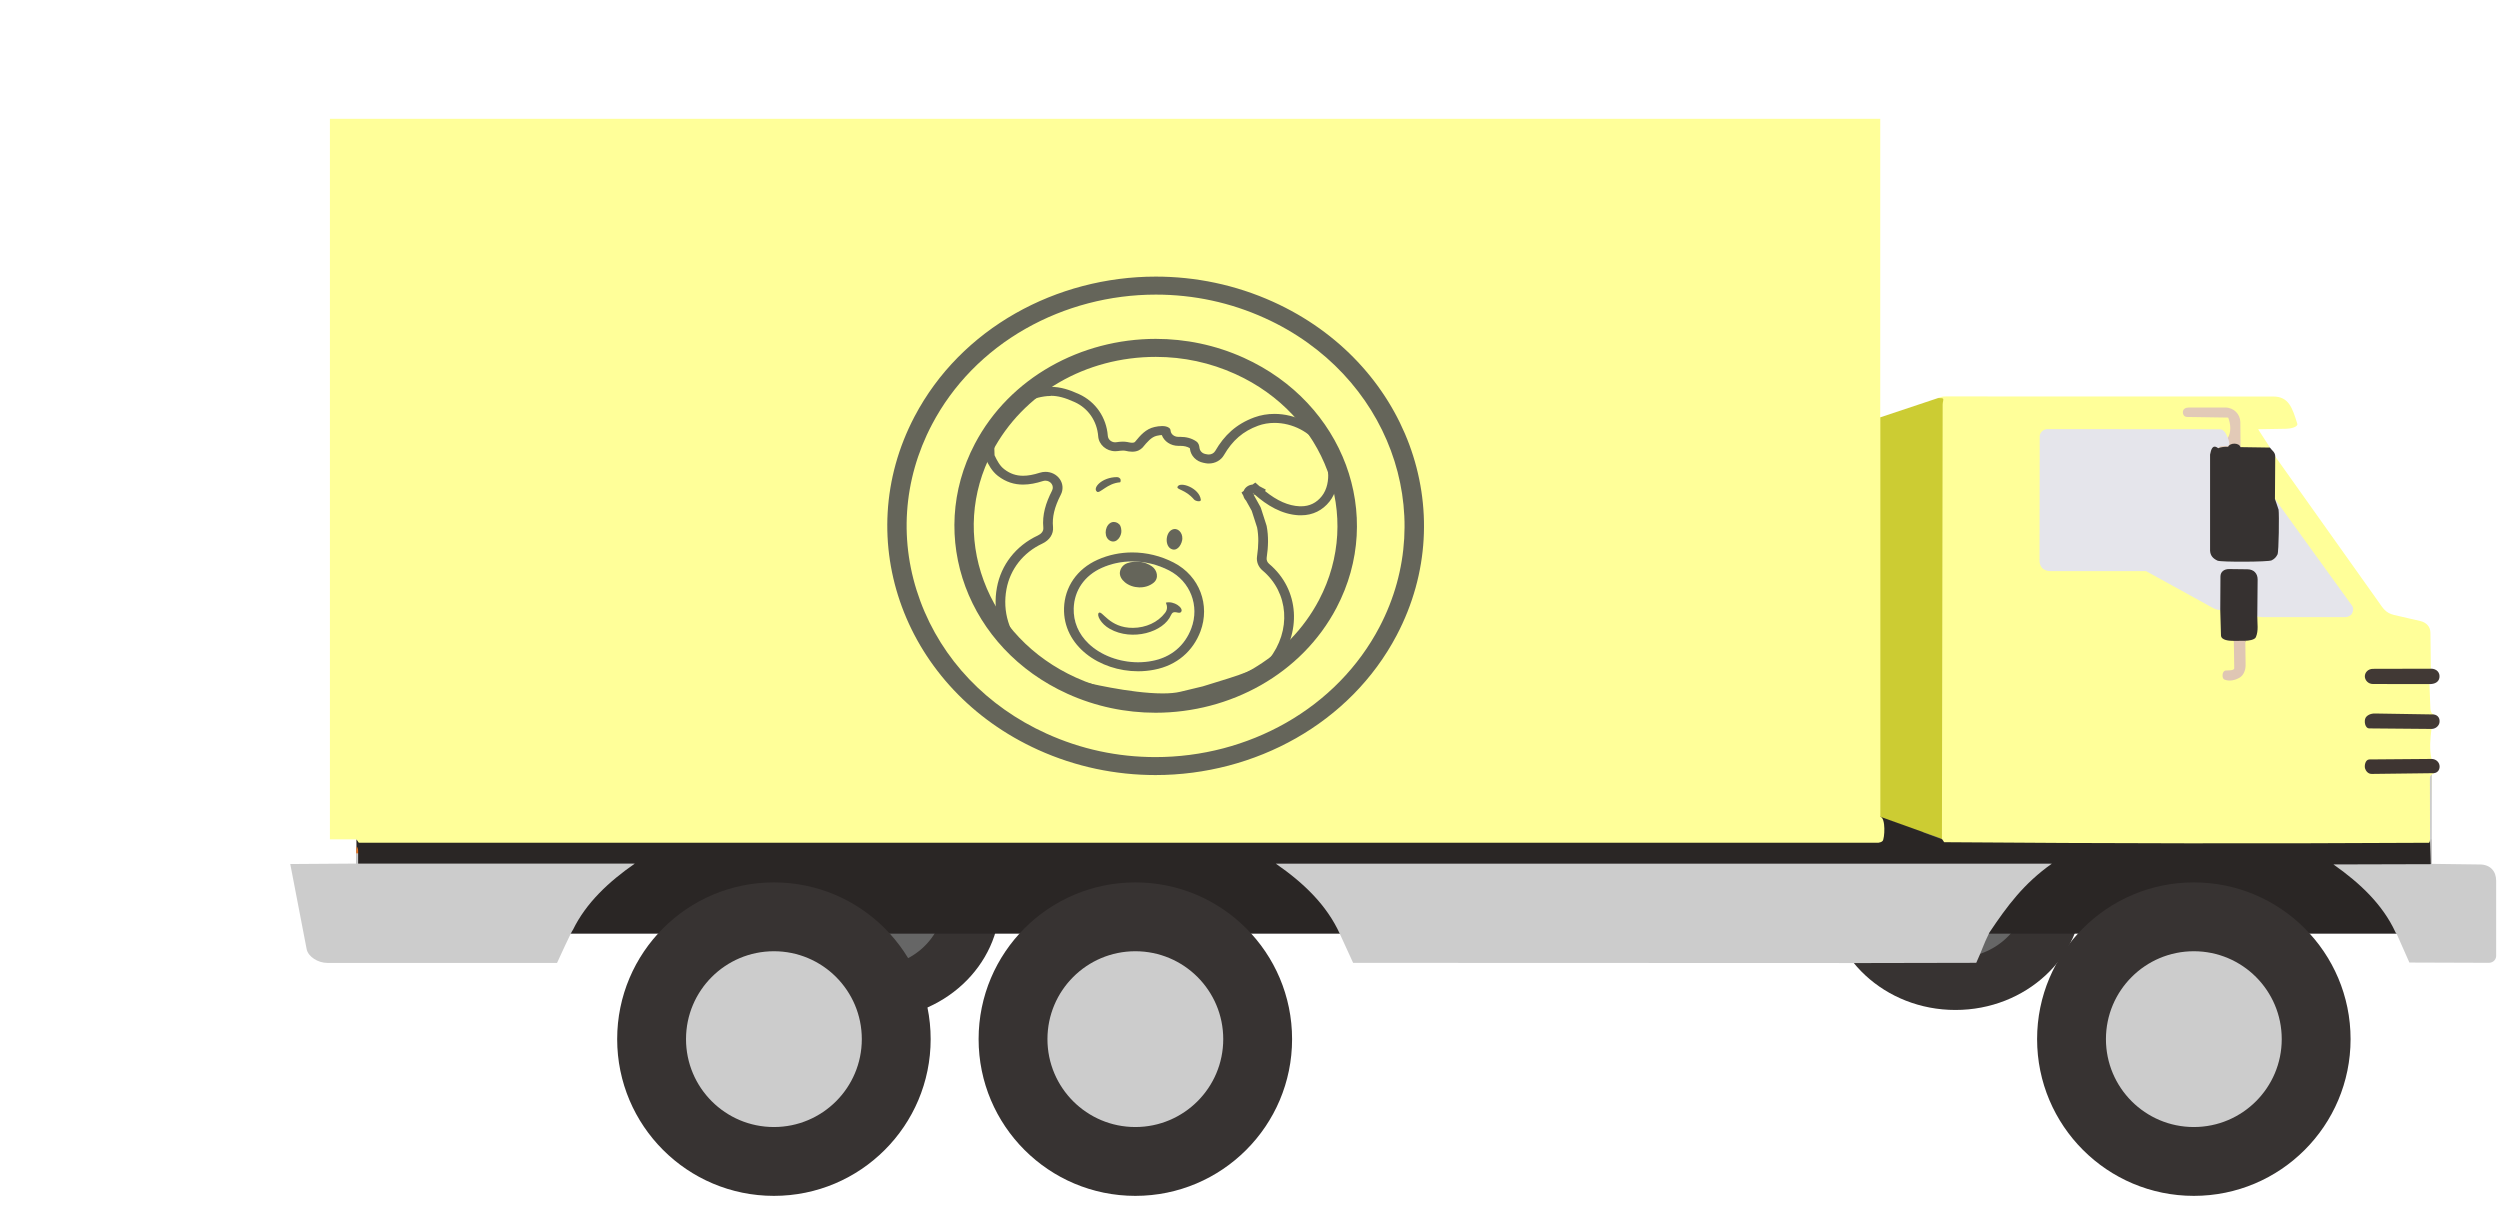
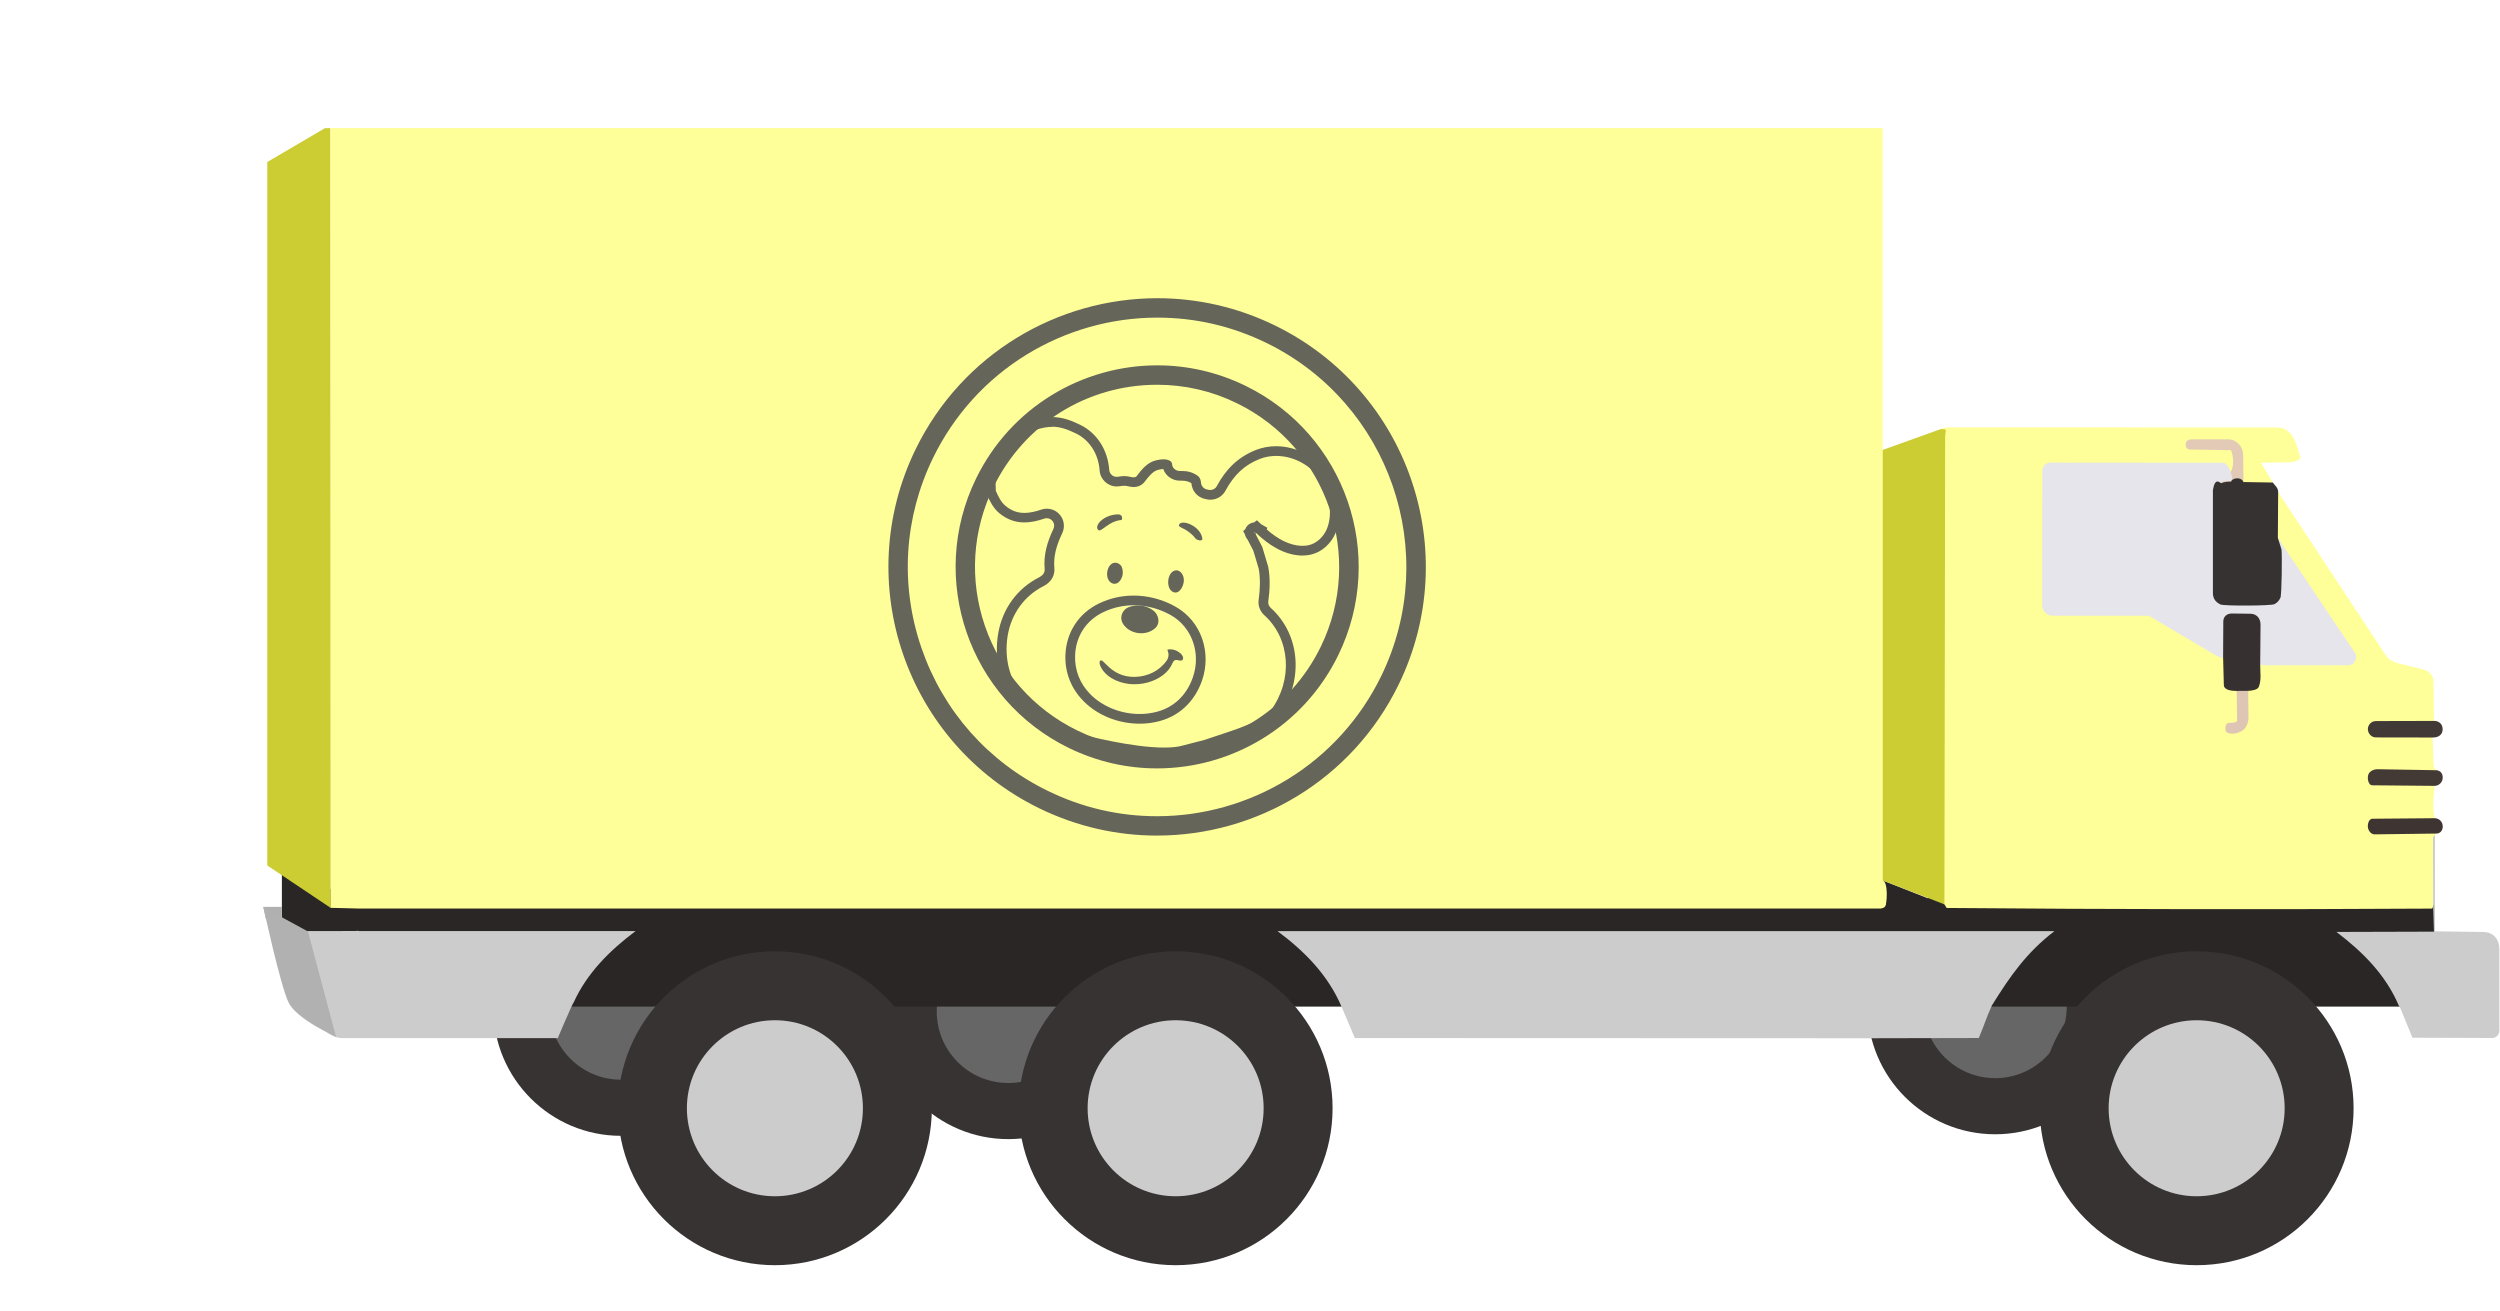
- <svg xmlns="http://www.w3.org/2000/svg" width="427" height="208" viewBox="0 0 427 208" fill="none">
+ <svg xmlns="http://www.w3.org/2000/svg" width="515" height="270" viewBox="0 0 515 270" fill="none">
  <g id="truck7">
    <g id="ìì±í ì¤ë¸ì í¸(0, 0)">
      <g id="tireBack_2">
-         <path id="Vector" d="M149.043 174.04C161.07 174.04 170.821 164.984 170.821 153.813C170.821 142.643 161.07 133.587 149.043 133.587C137.015 133.587 127.265 142.643 127.265 153.813C127.265 164.984 137.015 174.04 149.043 174.04Z" fill="#373332" />
-         <path id="Vector_2" d="M149.043 165.15C155.784 165.15 161.248 160.074 161.248 153.813C161.248 147.553 155.784 142.477 149.043 142.477C142.302 142.477 136.837 147.553 136.837 153.813C136.837 160.074 142.302 165.15 149.043 165.15Z" fill="#666666" />
+         <path id="Vector" d="M127.93 233.98C142.455 233.98 154.23 222.205 154.23 207.68C154.23 193.155 142.455 181.38 127.93 181.38C113.405 181.38 101.63 193.155 101.63 207.68C101.63 222.205 113.405 233.98 127.93 233.98Z" fill="#373332" />
+         <path id="Vector_2" d="M127.929 222.42C136.07 222.42 142.669 215.821 142.669 207.68C142.669 199.539 136.07 192.94 127.929 192.94C119.789 192.94 113.189 199.539 113.189 207.68C113.189 215.821 119.789 222.42 127.929 222.42Z" fill="#666666" />
      </g>
      <g id="tireFront_2">
-         <path id="Vector_3" d="M333.991 172.502C346.019 172.502 355.769 163.446 355.769 152.275C355.769 141.105 346.019 132.049 333.991 132.049C321.963 132.049 312.213 141.105 312.213 152.275C312.213 163.446 321.963 172.502 333.991 172.502Z" fill="#373332" />
-         <path id="Vector_4" d="M333.991 163.611C340.732 163.611 346.196 158.536 346.196 152.275C346.196 146.015 340.732 140.939 333.991 140.939C327.25 140.939 321.785 146.015 321.785 152.275C321.785 158.536 327.25 163.611 333.991 163.611Z" fill="#666666" />
+         <path id="Vector_3" d="M411.007 233.66C425.532 233.66 437.307 221.885 437.307 207.36C437.307 192.835 425.532 181.06 411.007 181.06C396.482 181.06 384.707 192.835 384.707 207.36C384.707 221.885 396.482 233.66 411.007 233.66Z" fill="#373332" />
+         <path id="Vector_4" d="M411.007 222.1C419.147 222.1 425.747 215.501 425.747 207.36C425.747 199.219 419.147 192.62 411.007 192.62C402.866 192.62 396.267 199.219 396.267 207.36C396.267 215.501 402.866 222.1 411.007 222.1Z" fill="#666666" />
+       </g>
+       <g id="tireMid_2">
+         <path id="Vector_5" d="M207.71 234.66C222.235 234.66 234.01 222.885 234.01 208.36C234.01 193.835 222.235 182.06 207.71 182.06C193.185 182.06 181.41 193.835 181.41 208.36C181.41 222.885 193.185 234.66 207.71 234.66Z" fill="#373332" />
+         <path id="Vector_6" d="M207.71 223.1C215.85 223.1 222.45 216.501 222.45 208.36C222.45 200.219 215.85 193.62 207.71 193.62C199.569 193.62 192.97 200.219 192.97 208.36C192.97 216.501 199.569 223.1 207.71 223.1Z" fill="#666666" />
      </g>
      <g id="truckbody">
-         <path id="Vector_5" d="M415.282 159.474H60.879V143.37H321.678L321.156 139.493L331.739 143.37H415.282V159.474Z" fill="#2A2625" />
-         <path id="Vector_6" d="M321.148 71.269L321.777 71.477C321.777 94.026 321.777 116.575 321.777 139.132L321.148 139.493C322.125 139.678 321.901 143.277 321.545 143.639C321.371 143.823 321.098 143.892 320.841 143.939H61.277L60.879 143.362H56.35V20.288H321.148V71.262V71.269Z" fill="#FFFF99" />
-         <path id="Vector_7" d="M387.708 76.453L387.335 77.03L383.112 76.961L382.673 76.368L382.044 76.045L381.994 71.892C381.928 71.4 381.704 70.931 381.29 70.608C380.512 70.001 375.254 70.116 373.929 70.185C373.531 70.208 373.266 70.285 373.573 70.654L380.131 70.731C381.829 70.746 382.218 74.815 380.504 74.792C380.023 74.684 379.543 74.392 379.063 73.9L349.658 73.877L349.203 74.107C348.954 81.321 348.88 88.573 348.971 95.872C349.137 96.764 349.352 96.841 350.254 96.972L366.675 96.995L378.823 103.555L379.228 104.178L379.866 104.416L379.974 108.554C380.818 108.723 381.34 109.023 381.539 109.461L382.176 109.784C382.375 111.076 382.673 114.745 381.149 115.045C378.657 115.099 381.613 116.598 382.715 114.637C382.971 113.076 383.029 111.484 382.888 109.854L383.509 109.446L383.692 108.854C384.934 108.792 385.348 107.746 384.934 105.701L385.555 105.324L385.878 104.762C391.003 104.947 396.079 104.901 401.114 104.632L401.296 104.139C397.38 98.418 393.33 92.726 389.14 87.074L388.561 85.228C388.321 85.166 387.956 85.074 387.931 84.89C387.815 84.005 387.807 79.122 387.981 78.376L388.61 77.968L406.232 102.77C406.993 103.855 407.449 104.693 408.914 105.039L413.411 106.077C414.421 106.316 415.117 107.054 415.117 108.069L415.191 114.214L414.91 114.799L405.263 114.822C404.302 114.96 404.294 116.006 405.18 116.244L414.487 116.268L414.951 116.852L415.108 120.943C415.108 121.451 415.291 121.951 415.738 122.036L415.448 122.612L405.445 122.459C404.534 122.582 404.286 123.181 404.749 123.858L414.852 123.912L415.299 124.497C415.084 126.173 414.926 127.934 415.299 129.619L415.026 130.203L404.741 130.265C404.393 130.672 404.476 131.395 405.023 131.595L415.266 131.472L415.729 132.049L415.357 132.303C415.241 136.01 415.142 139.693 415.05 143.362C415.05 143.593 414.984 143.946 414.835 143.946C387.733 144.1 359.463 144.069 332.062 143.846L331.673 143.262L331.043 142.7C331.184 117.752 331.168 92.842 331.002 67.978C331.416 67.839 331.623 67.709 332.343 67.709L388.254 67.724C390.937 67.724 391.533 69.662 392.395 72.431C392.395 73.023 391.037 73.223 390.523 73.231L385.687 73.315L387.708 76.438V76.453Z" fill="#FFFF99" />
-         <path id="Vector_8" d="M331.002 67.986C331.135 68.024 331.681 67.955 331.839 68.062C332.038 68.193 331.806 68.632 331.806 69.078L331.681 143.269L321.165 139.501V71.277L331.011 67.993L331.002 67.986Z" fill="#CCCC33" />
-         <path id="Vector_9" d="M415.191 114.206C416.21 114.206 416.798 114.914 416.649 115.768C416.525 116.491 415.87 116.852 414.951 116.844L405.304 116.829C404.451 116.829 403.913 116.145 403.913 115.514C403.913 114.883 404.443 114.237 405.313 114.237L415.2 114.214L415.191 114.206Z" fill="#413935" />
-         <path id="Vector_10" d="M415.299 129.626C415.995 129.626 416.558 130.088 416.665 130.711C416.773 131.334 416.45 131.972 415.73 132.057L405.097 132.187C404.41 132.195 404.062 131.603 403.954 131.257C403.805 130.78 403.988 129.719 404.7 129.711L415.299 129.626Z" fill="#3E3532" />
-         <path id="Vector_11" d="M415.729 122.036C416.466 122.174 416.756 122.735 416.665 123.397C416.582 123.997 415.978 124.504 415.299 124.504L404.691 124.412C403.905 124.412 403.755 123.105 404.045 122.597C404.277 122.189 404.865 121.851 405.652 121.866L415.738 122.028L415.729 122.036Z" fill="#433A36" />
-         <path id="Vector_12" d="M380.512 74.792L380.95 74.769C381.986 75.792 381.298 76.391 378.88 76.561C378.475 76.584 378.102 77.13 378.102 77.676V94.026C378.102 94.764 378.748 95.311 379.493 95.311H387.062C387.881 95.326 388.511 94.726 388.511 93.98L388.552 85.213L401.735 103.455C402.041 103.886 401.909 104.47 401.702 104.832C401.553 105.093 401.13 105.401 400.559 105.401H386.407C386.043 105.401 385.762 105.301 385.546 105.316L384.917 105.055L384.933 98.594C384.561 97.425 380.048 97.326 379.882 98.502L379.857 103.77L379.228 104.178C378.499 104.201 377.911 103.809 377.232 103.432L366.55 97.549H350.229C349.087 97.549 348.35 96.864 348.35 95.78L348.383 74.515C348.383 73.915 348.995 73.292 349.666 73.292L379.12 73.315C379.973 73.315 380.313 74.346 380.503 74.784L380.512 74.792Z" fill="#E5E5EB" />
-         <path id="Vector_13" d="M382.682 76.376L378.881 76.561C379.113 76.084 379.866 76.215 380.504 76.207C380.993 76.007 380.661 75.138 380.504 74.792C381.084 73.861 381.042 72.546 380.578 71.323L373.548 71.216C372.969 71.208 372.762 70.647 372.853 70.224C372.935 69.854 373.283 69.601 373.896 69.601H380.073C381.556 69.616 382.632 70.739 382.649 72.108L382.69 76.368L382.682 76.376Z" fill="#E2CAB7" />
+         <path id="Vector_13" d="M501.511 207.36H73.52V186.42H388.471L387.841 181.38L400.621 186.42H501.511V207.36Z" fill="#2A2625" />
+         <path id="Vector 1" d="M58.068 177.007L74.14 186.807V208.561L58.068 196.606V177.007Z" fill="#2A2625" />
+         <path id="Vector_14" d="M387.83 92.67L388.59 92.94C388.59 122.26 388.59 151.58 388.59 180.91L387.83 181.38C389.01 181.62 388.74 186.3 388.31 186.77C388.1 187.01 387.77 187.1 387.46 187.16H74L68.05 187.01V186.41V26.38H387.83V92.66V92.67Z" fill="#FFFF99" />
+         <path id="Vector_15" d="M468.21 99.41L467.76 100.16L462.66 100.07L462.13 99.3L461.37 98.88L461.31 93.48C461.23 92.84 460.96 92.23 460.46 91.81C459.52 91.02 453.17 91.17 451.57 91.26C451.09 91.29 450.77 91.39 451.14 91.87L459.06 91.97C461.11 91.99 461.58 97.28 459.51 97.25C458.93 97.11 458.35 96.73 457.77 96.09L422.26 96.06L421.71 96.36C421.41 105.74 421.32 115.17 421.43 124.66C421.63 125.82 421.89 125.92 422.98 126.09L442.81 126.12L457.48 134.65L457.97 135.46L458.74 135.77L458.87 141.15C459.89 141.37 460.52 141.76 460.76 142.33L461.53 142.75C461.77 144.43 462.13 149.2 460.29 149.59C457.28 149.66 460.85 151.61 462.18 149.06C462.49 147.03 462.56 144.96 462.39 142.84L463.14 142.31L463.36 141.54C464.86 141.46 465.36 140.1 464.86 137.44L465.61 136.95L466 136.22C472.19 136.46 478.32 136.4 484.4 136.05L484.62 135.41C479.89 127.97 475 120.57 469.94 113.22L469.24 110.82C468.95 110.74 468.51 110.62 468.48 110.38C468.34 109.23 468.33 102.88 468.54 101.91L469.3 101.38L490.58 133.63C491.5 135.04 492.05 136.13 493.82 136.58L499.25 137.93C500.47 138.24 501.31 139.2 501.31 140.52L501.4 148.51L501.06 149.27L489.41 149.3C488.25 149.48 488.24 150.84 489.31 151.15L500.55 151.18L501.11 151.94L501.3 157.26C501.3 157.92 501.52 158.57 502.06 158.68L501.71 159.43L489.63 159.23C488.53 159.39 488.23 160.17 488.79 161.05L500.99 161.12L501.53 161.88C501.27 164.06 501.08 166.35 501.53 168.54L501.2 169.3L488.78 169.38C488.36 169.91 488.46 170.85 489.12 171.11L501.49 170.95L502.05 171.7L501.6 172.03C501.46 176.85 501.34 181.64 501.23 186.41C501.23 186.71 501.15 187.17 500.97 187.17C468.24 187.37 434.1 187.33 401.01 187.04L400.54 186.28L399.78 185.55C399.95 153.11 399.93 120.72 399.73 88.39C400.23 88.21 400.48 88.04 401.35 88.04L468.87 88.06C472.11 88.06 472.83 90.58 473.87 94.18C473.87 94.95 472.23 95.21 471.61 95.22L465.77 95.33L468.21 99.39V99.41Z" fill="#FFFF99" />
+         <path id="Vector_16" d="M399.731 88.4C399.891 88.45 400.551 88.36 400.741 88.5C400.981 88.67 400.701 89.24 400.701 89.82L400.551 186.29L387.851 181.39V92.68L399.741 88.41L399.731 88.4Z" fill="#CCCC33" />
+         <path id="Vector_17" d="M66.942 26.38C67.103 26.462 67.634 26.38 68.021 26.38C68.021 26.909 68.021 27.939 68.021 28.883L68.103 187.018L55.062 178.286V33.372L66.953 26.396L66.942 26.38Z" fill="#CCCC33" />
+         <path id="Vector_18" d="M501.4 148.5C502.63 148.5 503.34 149.42 503.16 150.53C503.01 151.47 502.22 151.94 501.11 151.93L489.46 151.91C488.43 151.91 487.78 151.02 487.78 150.2C487.78 149.38 488.42 148.54 489.47 148.54L501.41 148.51L501.4 148.5Z" fill="#413935" />
+         <path id="Vector_19" d="M501.53 168.55C502.37 168.55 503.05 169.15 503.18 169.96C503.31 170.77 502.92 171.6 502.05 171.71L489.21 171.88C488.38 171.89 487.96 171.12 487.83 170.67C487.65 170.05 487.87 168.67 488.73 168.66L501.53 168.55Z" fill="#3E3532" />
+         <path id="Vector_20" d="M502.05 158.68C502.94 158.86 503.29 159.59 503.18 160.45C503.08 161.23 502.35 161.89 501.53 161.89L488.72 161.77C487.77 161.77 487.59 160.07 487.94 159.41C488.22 158.88 488.93 158.44 489.88 158.46L502.06 158.67L502.05 158.68Z" fill="#433A36" />
+         <path id="Vector_21" d="M459.52 97.25L460.05 97.22C461.3 98.55 460.47 99.33 457.55 99.55C457.06 99.58 456.61 100.29 456.61 101V122.26C456.61 123.22 457.39 123.93 458.29 123.93H467.43C468.42 123.95 469.18 123.17 469.18 122.2L469.23 110.8L485.15 134.52C485.52 135.08 485.36 135.84 485.11 136.31C484.93 136.65 484.42 137.05 483.73 137.05H466.64C466.2 137.05 465.86 136.92 465.6 136.94L464.84 136.6L464.86 128.2C464.41 126.68 458.96 126.55 458.76 128.08L458.73 134.93L457.97 135.46C457.09 135.49 456.38 134.98 455.56 134.49L442.66 126.84H422.95C421.57 126.84 420.68 125.95 420.68 124.54L420.72 96.89C420.72 96.11 421.46 95.3 422.27 95.3L457.84 95.33C458.87 95.33 459.28 96.67 459.51 97.24L459.52 97.25Z" fill="#E5E5EB" />
+         <path id="Vector_22" d="M462.14 99.31L457.55 99.55C457.83 98.93 458.74 99.1 459.51 99.09C460.1 98.83 459.7 97.7 459.51 97.25C460.21 96.04 460.16 94.33 459.6 92.74L451.11 92.6C450.41 92.59 450.16 91.86 450.27 91.31C450.37 90.83 450.79 90.5 451.53 90.5H458.99C460.78 90.52 462.08 91.98 462.1 93.76L462.15 99.3L462.14 99.31Z" fill="#E2CAB7" />
        <g id="Group">
-           <path id="Vector_14" d="M387.708 76.453C388.014 76.93 388.611 77.199 388.611 77.96L388.561 85.22L389.182 87.051C389.298 87.851 389.223 94.257 389 94.695C388.751 95.172 388.495 95.457 387.99 95.71C387.426 95.995 379.32 96.018 378.765 95.764C377.978 95.403 377.531 94.903 377.481 94.065V77.637C377.655 76.784 377.887 75.807 378.881 76.553C379.394 76.361 379.957 76.276 380.57 76.315C380.852 75.615 382.408 75.561 382.673 76.368L387.7 76.445L387.708 76.453Z" fill="#363231" />
-           <path id="Vector_15" d="M385.546 105.324C385.538 106.477 385.786 107.7 385.306 108.823C385.091 109.315 383.989 109.438 383.501 109.446C383.493 110.323 381.712 110.292 381.538 109.461C380.818 109.461 379.369 109.392 379.344 108.523L379.22 104.178L379.253 98.464C379.253 97.664 379.882 97.187 380.735 97.195L383.873 97.233C384.975 97.249 385.612 97.979 385.604 98.987L385.546 105.316V105.324Z" fill="#363130" />
-           <path id="Vector_16" d="M383.501 109.446L383.551 113.614C383.551 114.514 383.17 115.36 382.532 115.737C381.804 116.168 380.785 116.437 379.907 116.06C379.477 115.875 379.468 114.606 380.156 114.522C380.495 114.483 381.597 114.583 381.605 114.13L381.539 109.461L383.501 109.446Z" fill="#DFC6B4" />
+           <path id="Vector_23" d="M468.21 99.41C468.58 100.03 469.3 100.38 469.3 101.37L469.24 110.81L469.99 113.19C470.13 114.23 470.04 122.56 469.77 123.13C469.47 123.75 469.16 124.12 468.55 124.45C467.87 124.82 458.08 124.85 457.41 124.52C456.46 124.05 455.92 123.4 455.86 122.31V100.95C456.07 99.84 456.35 98.57 457.55 99.54C458.17 99.29 458.85 99.18 459.59 99.23C459.93 98.32 461.81 98.25 462.13 99.3L468.2 99.4L468.21 99.41Z" fill="#363231" />
+           <path id="Vector_24" d="M465.6 136.95C465.59 138.45 465.89 140.04 465.31 141.5C465.05 142.14 463.72 142.3 463.13 142.31C463.12 143.45 460.97 143.41 460.76 142.33C459.89 142.33 458.14 142.24 458.11 141.11L457.96 135.46L458 128.03C458 126.99 458.76 126.37 459.79 126.38L463.58 126.43C464.91 126.45 465.68 127.4 465.67 128.71L465.6 136.94V136.95Z" fill="#363130" />
+           <path id="Vector_25" d="M463.13 142.31L463.19 147.73C463.19 148.9 462.73 150 461.96 150.49C461.08 151.05 459.85 151.4 458.79 150.91C458.27 150.67 458.26 149.02 459.09 148.91C459.5 148.86 460.83 148.99 460.84 148.4L460.76 142.33L463.13 142.31Z" fill="#DFC6B4" />
        </g>
-         <path id="Vector_17" d="M409.378 159.558C409.254 159.451 409.18 159.305 409.122 159.174C406.961 154.529 403.201 150.922 398.556 147.645L415.183 147.599L415.051 143.362L415.026 132.872C415.026 132.556 415.2 132.403 415.357 132.303V147.546L423.605 147.653C425.344 147.676 426.337 148.799 426.345 150.422V163.265C426.345 163.904 425.816 164.45 425.087 164.45L411.523 164.403L409.378 159.558Z" fill="#CCCCCC" />
-         <path id="Vector_18" d="M339.804 159.243C338.636 161.635 338.67 161.989 337.543 164.45C337.543 164.45 324.535 164.488 318.804 164.488L231.112 164.457L228.835 159.481C226.591 154.582 222.699 150.822 217.913 147.515H350.453C345.65 150.929 342.851 154.706 339.812 159.243H339.804Z" fill="#CCCCCC" />
-         <path id="Vector_19" d="M97.869 158.797C97.712 158.828 95.144 164.465 95.144 164.465H55.894C54.313 164.465 52.623 163.396 52.375 162.112L49.576 147.576L60.83 147.499V145.754C60.929 145.5 61.037 145.5 61.169 145.754V147.507H108.418C103.988 150.583 100.105 154.206 97.869 158.797Z" fill="#CCCCCC" />
-         <path id="Vector_20" d="M61.169 145.747H60.838L60.904 144.554C61.219 144.893 61.169 145.331 61.169 145.747Z" fill="#EA7823" />
+         <path id="Vector_26" d="M494.381 207.47C494.231 207.33 494.141 207.14 494.071 206.97C491.461 200.93 486.921 196.24 481.311 191.98L501.391 191.92L501.231 186.41L501.201 172.77C501.201 172.36 501.411 172.16 501.601 172.03V191.85L511.561 191.99C513.661 192.02 514.861 193.48 514.871 195.59V212.29C514.871 213.12 514.231 213.83 513.351 213.83L496.971 213.77L494.381 207.47Z" fill="#CCCCCC" />
+         <path id="Vector_27" d="M410.36 207.06C408.95 210.17 408.99 210.63 407.63 213.83C407.63 213.83 391.92 213.88 385 213.88L279.1 213.84L276.35 207.37C273.64 201 268.94 196.11 263.16 191.81H423.22C417.42 196.25 414.04 201.16 410.37 207.06H410.36Z" fill="#CCCCCC" />
+         <path id="Vector_28" d="M73.51 191.741C73.528 191.745 73.547 191.749 73.566 191.751C73.658 191.761 73.779 191.761 73.87 191.761V191.8H130.93C125.58 195.8 120.89 200.51 118.19 206.479C118.001 206.519 114.929 213.781 114.9 213.849H70.5C68.59 213.849 66.55 212.46 66.25 210.79L63.25 191.8L73.46 191.79V191.726C73.476 191.731 73.493 191.737 73.51 191.741Z" fill="#CCCCCC" />
+         <g id="Group 94">
+           <path id="Rectangle 342" d="M54.227 186.815H58.068V189.224H54.752L54.227 186.815Z" fill="#B0B0B0" />
+           <path id="Rectangle 341" d="M54.262 186.884L63.443 191.886L69.223 213.584C69.223 213.584 61.133 210.006 59.443 206.516C57.752 203.026 54.262 186.884 54.262 186.884Z" fill="#B1B1B1" />
+         </g>
      </g>
      <g id="tireBack_1">
-         <path id="Vector_21" d="M132.184 204.254C146.97 204.254 158.956 192.269 158.956 177.484C158.956 162.699 146.97 150.714 132.184 150.714C117.399 150.714 105.413 162.699 105.413 177.484C105.413 192.269 117.399 204.254 132.184 204.254Z" fill="#373332" />
-         <path id="Vector_22" d="M132.185 192.496C140.476 192.496 147.197 185.775 147.197 177.484C147.197 169.193 140.476 162.472 132.185 162.472C123.893 162.472 117.172 169.193 117.172 177.484C117.172 185.775 123.893 192.496 132.185 192.496Z" fill="#CCCCCC" />
+         <path id="Vector_7" d="M159.63 260.63C177.485 260.63 191.96 246.155 191.96 228.3C191.96 210.445 177.485 195.97 159.63 195.97C141.774 195.97 127.3 210.445 127.3 228.3C127.3 246.155 141.774 260.63 159.63 260.63Z" fill="#373332" />
+         <path id="Vector_8" d="M159.63 246.43C169.643 246.43 177.76 238.313 177.76 228.3C177.76 218.287 169.643 210.17 159.63 210.17C149.617 210.17 141.5 218.287 141.5 228.3C141.5 238.313 149.617 246.43 159.63 246.43Z" fill="#CCCCCC" />
      </g>
      <g id="tireMid">
-         <path id="Vector_23" d="M193.917 204.254C208.702 204.254 220.688 192.269 220.688 177.484C220.688 162.699 208.702 150.714 193.917 150.714C179.131 150.714 167.146 162.699 167.146 177.484C167.146 192.269 179.131 204.254 193.917 204.254Z" fill="#373332" />
-         <path id="Vector_24" d="M193.917 192.496C202.208 192.496 208.93 185.775 208.93 177.484C208.93 169.193 202.208 162.472 193.917 162.472C185.626 162.472 178.904 169.193 178.904 177.484C178.904 185.775 185.626 192.496 193.917 192.496Z" fill="#CCCCCC" />
+         <path id="Vector_9" d="M242.181 260.63C260.036 260.63 274.511 246.155 274.511 228.3C274.511 210.445 260.036 195.97 242.181 195.97C224.325 195.97 209.851 210.445 209.851 228.3C209.851 246.155 224.325 260.63 242.181 260.63Z" fill="#373332" />
+         <path id="Vector_10" d="M242.181 246.43C252.194 246.43 260.311 238.313 260.311 228.3C260.311 218.287 252.194 210.17 242.181 210.17C232.168 210.17 224.051 218.287 224.051 228.3C224.051 238.313 232.168 246.43 242.181 246.43Z" fill="#CCCCCC" />
      </g>
      <g id="tireFront_1">
-         <path id="Vector_25" d="M374.707 204.254C389.492 204.254 401.478 192.269 401.478 177.484C401.478 162.699 389.492 150.714 374.707 150.714C359.921 150.714 347.936 162.699 347.936 177.484C347.936 192.269 359.921 204.254 374.707 204.254Z" fill="#373332" />
-         <path id="Vector_26" d="M374.707 192.496C382.998 192.496 389.72 185.775 389.72 177.484C389.72 169.193 382.998 162.472 374.707 162.472C366.416 162.472 359.694 169.193 359.694 177.484C359.694 185.775 366.416 192.496 374.707 192.496Z" fill="#CCCCCC" />
+         <path id="Vector_11" d="M452.51 260.63C470.365 260.63 484.84 246.155 484.84 228.3C484.84 210.445 470.365 195.97 452.51 195.97C434.654 195.97 420.18 210.445 420.18 228.3C420.18 246.155 434.654 260.63 452.51 260.63Z" fill="#373332" />
+         <path id="Vector_12" d="M452.51 246.43C462.523 246.43 470.64 238.313 470.64 228.3C470.64 218.287 462.523 210.17 452.51 210.17C442.497 210.17 434.38 218.287 434.38 228.3C434.38 238.313 442.497 246.43 452.51 246.43Z" fill="#CCCCCC" />
      </g>
      <g id="truckLogo" opacity="0.8">
        <g id="Group_2">
          <g id="Group_3">
-             <path id="Vector_27" d="M200.077 96.764C198.007 95.688 195.697 95.126 193.395 95.126C191.44 95.126 189.569 95.518 187.83 96.295C184.592 97.749 182.671 100.51 182.564 103.878C182.489 106.385 183.45 108.662 185.354 110.477C187.582 112.607 190.96 113.884 194.38 113.884C195.25 113.884 196.119 113.799 196.955 113.637C200.45 112.976 203.042 110.823 204.259 107.562C205.824 103.37 204.068 98.833 200.077 96.764ZM203.48 107.308C202.363 110.3 199.986 112.284 196.79 112.884C196.003 113.038 195.2 113.115 194.388 113.115C191.175 113.115 188.021 111.922 185.942 109.938C184.203 108.277 183.325 106.193 183.392 103.901C183.491 100.833 185.238 98.31 188.194 96.987C189.817 96.264 191.565 95.895 193.386 95.895C195.556 95.895 197.725 96.426 199.68 97.433C203.315 99.317 204.913 103.47 203.48 107.308Z" fill="#FEFEFE" />
-             <path id="Vector_28" d="M200.483 96.095C198.272 94.949 195.829 94.357 193.387 94.357C191.366 94.357 189.346 94.764 187.474 95.603C183.947 97.179 181.852 100.256 181.736 103.855C181.545 110.323 187.805 114.653 194.388 114.653C195.299 114.653 196.219 114.568 197.121 114.391C201.038 113.653 203.787 111.176 205.046 107.816C206.694 103.386 204.946 98.402 200.483 96.095ZM203.481 107.308C202.363 110.3 199.986 112.284 196.79 112.884C196.003 113.038 195.2 113.114 194.388 113.114C191.176 113.114 188.021 111.922 185.942 109.938C184.203 108.277 183.326 106.193 183.392 103.901C183.491 100.832 185.238 98.31 188.195 96.987C189.818 96.264 191.565 95.895 193.387 95.895C195.556 95.895 197.726 96.426 199.68 97.433C203.315 99.317 204.913 103.47 203.481 107.308Z" fill="#3E3F4A" />
+             <path id="Vector_29" d="M241.62 125.82C239.12 124.42 236.33 123.69 233.55 123.69C231.19 123.69 228.93 124.2 226.83 125.21C222.92 127.1 220.6 130.69 220.47 135.07C220.38 138.33 221.54 141.29 223.84 143.65C226.53 146.42 230.61 148.08 234.74 148.08C235.79 148.08 236.84 147.97 237.85 147.76C242.07 146.9 245.2 144.1 246.67 139.86C248.56 134.41 246.44 128.51 241.62 125.82ZM245.73 139.53C244.38 143.42 241.51 146 237.65 146.78C236.7 146.98 235.73 147.08 234.75 147.08C230.87 147.08 227.06 145.53 224.55 142.95C222.45 140.79 221.39 138.08 221.47 135.1C221.59 131.11 223.7 127.83 227.27 126.11C229.23 125.17 231.34 124.69 233.54 124.69C236.16 124.69 238.78 125.38 241.14 126.69C245.53 129.14 247.46 134.54 245.73 139.53Z" fill="#FEFEFE" />
+             <path id="Vector_30" d="M242.11 124.95C239.44 123.46 236.49 122.69 233.54 122.69C231.1 122.69 228.66 123.22 226.4 124.31C222.14 126.36 219.61 130.36 219.47 135.04C219.24 143.45 226.8 149.08 234.75 149.08C235.85 149.08 236.96 148.97 238.05 148.74C242.78 147.78 246.1 144.56 247.62 140.19C249.61 134.43 247.5 127.95 242.11 124.95ZM245.73 139.53C244.38 143.42 241.51 146 237.65 146.78C236.7 146.98 235.73 147.08 234.75 147.08C230.87 147.08 227.06 145.53 224.55 142.95C222.45 140.79 221.39 138.08 221.47 135.1C221.59 131.11 223.7 127.83 227.27 126.11C229.23 125.17 231.34 124.69 233.54 124.69C236.16 124.69 238.78 125.38 241.14 126.69C245.53 129.14 247.46 134.54 245.73 139.53Z" fill="#3E3F4A" />
          </g>
-           <path id="Vector_29" d="M179.45 67.601C180.684 67.601 181.876 67.916 183.557 68.678C185.867 69.731 187.375 71.923 187.573 74.523C187.681 75.953 188.964 77.068 190.488 77.068C190.645 77.068 190.803 77.053 190.952 77.037C191.208 76.999 191.515 76.961 191.796 76.961C191.954 76.961 192.094 76.968 192.235 76.999C192.268 76.999 192.31 77.014 192.351 77.022C192.6 77.076 192.972 77.153 193.386 77.153C194.281 77.153 194.819 76.784 195.117 76.476L195.158 76.438L195.191 76.399C195.945 75.492 196.649 74.638 197.585 74.43C197.924 74.353 198.214 74.315 198.437 74.307C198.827 75.384 199.953 76.153 201.261 76.153C201.303 76.153 201.344 76.153 201.385 76.153C201.452 76.153 201.526 76.153 201.592 76.153C202.247 76.153 202.768 76.276 203.224 76.545C203.224 76.576 203.232 76.607 203.24 76.645C203.373 77.845 204.308 78.814 205.575 79.052L205.89 79.114C206.08 79.152 206.279 79.168 206.47 79.168C207.546 79.168 208.532 78.622 209.037 77.753C210.511 75.207 212.316 73.654 214.875 72.715C215.752 72.392 216.705 72.231 217.69 72.231C220.746 72.231 223.768 73.792 225.383 76.207C226.956 78.553 227.552 82.475 225.772 84.736C224.861 85.889 223.669 86.474 222.228 86.474C222.145 86.474 222.062 86.474 221.979 86.474C220.058 86.389 218.121 85.536 216.084 83.882L216.191 83.613L215.123 83.052L214.411 82.421L213.939 82.759C213.268 82.821 212.68 83.221 212.44 83.798C212.44 83.813 212.423 83.828 212.423 83.851L212.051 84.121L212.365 84.674C212.432 84.974 212.589 85.259 212.821 85.497L213.79 87.235L214.717 90.112C214.99 91.565 214.982 93.134 214.701 95.049C214.568 95.941 214.924 96.833 215.645 97.441C220.133 101.202 220.605 107.723 216.738 112.607C216.547 112.807 215.81 113.499 215.38 113.776C215.264 113.845 214.808 114.083 212.987 114.76C212.804 114.829 212.68 114.876 212.647 114.891C211.546 115.368 208.192 116.383 206.586 116.875C206.014 117.052 205.592 117.183 205.443 117.229L201.568 118.16C200.806 118.344 199.795 118.436 198.578 118.436C193.088 118.436 185.271 116.544 184.17 116.275C183.756 116.06 183.226 115.783 182.986 115.675L179.21 113.976C177.802 113.345 176.535 112.415 175.094 110.969C172.353 108.223 171.194 104.455 171.906 100.625C172.544 97.21 174.763 94.38 178.009 92.857C179.276 92.265 179.963 91.204 179.856 90.027C179.69 88.32 180.096 86.62 181.181 84.505C181.628 83.651 181.57 82.659 181.04 81.867C180.502 81.067 179.574 80.591 178.564 80.591C178.233 80.591 177.91 80.644 177.595 80.744C176.51 81.091 175.575 81.26 174.747 81.26C173.538 81.26 172.511 80.906 171.517 80.137C170.755 79.552 170.3 78.676 169.869 77.76L169.778 74.923L170.706 72.723C172.395 70.024 175.268 68.155 178.39 67.709C178.754 67.655 179.102 67.632 179.45 67.632M179.45 66.063C179.028 66.063 178.589 66.094 178.133 66.155C174.432 66.678 171.144 68.916 169.256 71.939C169.223 71.992 169.19 72.046 169.165 72.108L168.197 74.392C168.13 74.538 168.105 74.7 168.105 74.861L168.205 77.845C168.205 77.991 168.246 78.145 168.312 78.276C168.826 79.368 169.397 80.475 170.449 81.29C171.815 82.344 173.248 82.767 174.738 82.767C175.84 82.767 176.974 82.536 178.125 82.167C178.274 82.121 178.415 82.098 178.556 82.098C179.45 82.098 180.121 82.982 179.682 83.813C179.682 83.828 179.665 83.836 179.665 83.851C178.638 85.866 177.984 87.904 178.2 90.142C178.258 90.765 177.81 91.204 177.256 91.465C173.496 93.226 170.987 96.48 170.275 100.348C169.488 104.562 170.755 108.869 173.885 111.999C175.26 113.376 176.709 114.537 178.498 115.345L182.274 117.044C182.497 117.144 183.127 117.475 183.408 117.621C183.499 117.667 183.599 117.706 183.698 117.737C184.907 118.036 192.848 119.967 198.587 119.967C199.862 119.967 201.029 119.875 201.99 119.644L205.865 118.713C205.865 118.713 205.931 118.698 205.973 118.682C206.693 118.444 211.794 116.952 213.351 116.283C213.483 116.221 215.703 115.445 216.324 115.045C216.97 114.63 217.922 113.714 218.054 113.553C222.311 108.2 222.054 100.748 216.762 96.303C216.448 96.041 216.291 95.649 216.348 95.264C216.622 93.403 216.688 91.642 216.348 89.858C216.34 89.812 216.324 89.758 216.307 89.712L215.363 86.774C215.338 86.705 215.313 86.635 215.272 86.566L214.154 84.559L214.295 84.459C216.365 86.289 218.907 87.874 221.888 88.012C221.996 88.012 222.112 88.012 222.219 88.012C224.232 88.012 225.904 87.158 227.097 85.643C229.258 82.898 228.745 78.322 226.774 75.392C224.803 72.454 221.217 70.693 217.673 70.693C216.506 70.693 215.347 70.885 214.245 71.285C211.099 72.446 209.103 74.369 207.563 77.022C207.339 77.407 206.909 77.63 206.453 77.63C206.37 77.63 206.287 77.622 206.196 77.607L205.882 77.545C205.327 77.437 204.929 77.007 204.872 76.492C204.822 76.061 204.706 75.653 204.35 75.407C203.505 74.823 202.569 74.615 201.576 74.615C201.485 74.615 201.394 74.615 201.303 74.615C201.286 74.615 201.261 74.615 201.245 74.615C200.582 74.615 199.978 74.169 199.936 73.546C199.92 73.361 199.845 73.2 199.68 73.077C199.365 72.846 198.934 72.769 198.487 72.769C198.04 72.769 197.576 72.846 197.195 72.931C195.688 73.261 194.753 74.384 193.867 75.461C193.751 75.584 193.577 75.622 193.378 75.622C193.072 75.622 192.716 75.522 192.517 75.492C192.26 75.453 192.02 75.43 191.78 75.43C191.407 75.43 191.043 75.476 190.67 75.53C190.604 75.538 190.538 75.546 190.471 75.546C189.817 75.546 189.254 75.061 189.213 74.43C188.981 71.362 187.184 68.632 184.278 67.309C182.671 66.578 181.172 66.071 179.442 66.071L179.45 66.063ZM214.055 84.459C213.906 84.336 214.046 84.282 214.104 84.282C214.113 84.282 214.121 84.282 214.129 84.282L214.055 84.459Z" fill="#3E3F4A" />
-           <path id="Vector_30" d="M197.054 99.517C195.647 100.679 193.436 100.525 192.152 99.471C191.556 98.979 191.225 98.387 191.274 97.772C191.332 97.11 191.788 96.449 192.55 96.187C193.949 95.71 195.564 95.887 196.756 96.741C197.642 97.372 197.998 98.733 197.046 99.525L197.054 99.517Z" fill="#3E3F4A" />
-           <path id="Vector_31" d="M200.019 105.032C198.744 108.008 193.362 109.538 189.577 107.423C188.004 106.547 187.284 105.062 187.665 104.685C188.219 104.132 189.445 107.285 193.527 107.239C195.697 107.216 197.742 106.324 199.001 104.67C199.407 104.132 199.407 103.563 199.133 102.932C200.524 102.578 202.197 103.847 201.75 104.493C201.377 105.039 200.466 104.009 200.028 105.032H200.019Z" fill="#3E3F4A" />
-           <path id="Vector_32" d="M201.949 91.988C201.907 92.811 201.236 94.142 200.21 93.826C198.91 93.426 199.009 91.011 200.193 90.465C201.145 90.027 201.998 90.988 201.94 91.988H201.949Z" fill="#3E3F4A" />
-           <path id="Vector_33" d="M191.532 90.673C191.573 91.55 190.762 92.842 189.702 92.403C188.543 91.919 188.634 90.073 189.545 89.389C190 89.043 190.546 89.12 190.894 89.335C191.325 89.604 191.49 89.927 191.532 90.673Z" fill="#3E3F4A" />
-           <path id="Vector_34" d="M191.291 82.382C189.138 82.536 187.855 84.344 187.375 83.99C186.522 83.359 188.211 81.506 190.761 81.49C191.084 81.49 191.242 81.667 191.341 81.775C191.44 81.883 191.44 82.359 191.291 82.382Z" fill="#3E3F4A" />
-           <path id="Vector_35" d="M203.919 85.297C202.47 83.575 200.872 83.651 201.129 83.121C201.584 82.183 204.863 83.359 205.104 85.359C205.153 85.782 204.201 85.628 203.919 85.297Z" fill="#3E3F4A" />
+           <path id="Vector_31" d="M216.71 87.9C218.2 87.9 219.64 88.31 221.67 89.3C224.46 90.67 226.28 93.52 226.52 96.9C226.65 98.76 228.2 100.21 230.04 100.21C230.23 100.21 230.42 100.19 230.6 100.17C230.91 100.12 231.28 100.07 231.62 100.07C231.81 100.07 231.98 100.08 232.15 100.12C232.19 100.12 232.24 100.14 232.29 100.15C232.59 100.22 233.04 100.32 233.54 100.32C234.62 100.32 235.27 99.84 235.63 99.44L235.68 99.39L235.72 99.34C236.63 98.16 237.48 97.05 238.61 96.78C239.02 96.68 239.37 96.63 239.64 96.62C240.11 98.02 241.47 99.02 243.05 99.02C243.1 99.02 243.15 99.02 243.2 99.02C243.28 99.02 243.37 99.02 243.45 99.02C244.24 99.02 244.87 99.18 245.42 99.53C245.42 99.57 245.43 99.61 245.44 99.66C245.6 101.22 246.73 102.48 248.26 102.79L248.64 102.87C248.87 102.92 249.11 102.94 249.34 102.94C250.64 102.94 251.83 102.23 252.44 101.1C254.22 97.79 256.4 95.77 259.49 94.55C260.55 94.13 261.7 93.92 262.89 93.92C266.58 93.92 270.23 95.95 272.18 99.09C274.08 102.14 274.8 107.24 272.65 110.18C271.55 111.68 270.11 112.44 268.37 112.44C268.27 112.44 268.17 112.44 268.07 112.44C265.75 112.33 263.41 111.22 260.95 109.07L261.08 108.72L259.79 107.99L258.93 107.17L258.36 107.61C257.55 107.69 256.84 108.21 256.55 108.96C256.55 108.98 256.53 109 256.53 109.03L256.08 109.38L256.46 110.1C256.54 110.49 256.73 110.86 257.01 111.17L258.18 113.43L259.3 117.17C259.63 119.06 259.62 121.1 259.28 123.59C259.12 124.75 259.55 125.91 260.42 126.7C265.84 131.59 266.41 140.07 261.74 146.42C261.51 146.68 260.62 147.58 260.1 147.94C259.96 148.03 259.41 148.34 257.21 149.22C256.99 149.31 256.84 149.37 256.8 149.39C255.47 150.01 251.42 151.33 249.48 151.97C248.79 152.2 248.28 152.37 248.1 152.43L243.42 153.64C242.5 153.88 241.28 154 239.81 154C233.18 154 223.74 151.54 222.41 151.19C221.91 150.91 221.27 150.55 220.98 150.41L216.42 148.2C214.72 147.38 213.19 146.17 211.45 144.29C208.14 140.72 206.74 135.82 207.6 130.84C208.37 126.4 211.05 122.72 214.97 120.74C216.5 119.97 217.33 118.59 217.2 117.06C217 114.84 217.49 112.63 218.8 109.88C219.34 108.77 219.27 107.48 218.63 106.45C217.98 105.41 216.86 104.79 215.64 104.79C215.24 104.79 214.85 104.86 214.47 104.99C213.16 105.44 212.03 105.66 211.03 105.66C209.57 105.66 208.33 105.2 207.13 104.2C206.21 103.44 205.66 102.3 205.14 101.11L205.03 97.42L206.15 94.56C208.19 91.05 211.66 88.62 215.43 88.04C215.87 87.97 216.29 87.94 216.71 87.94M216.71 85.9C216.2 85.9 215.67 85.94 215.12 86.02C210.65 86.7 206.68 89.61 204.4 93.54C204.36 93.61 204.32 93.68 204.29 93.76L203.12 96.73C203.04 96.92 203.01 97.13 203.01 97.34L203.13 101.22C203.13 101.41 203.18 101.61 203.26 101.78C203.88 103.2 204.57 104.64 205.84 105.7C207.49 107.07 209.22 107.62 211.02 107.62C212.35 107.62 213.72 107.32 215.11 106.84C215.29 106.78 215.46 106.75 215.63 106.75C216.71 106.75 217.52 107.9 216.99 108.98C216.99 109 216.97 109.01 216.97 109.03C215.73 111.65 214.94 114.3 215.2 117.21C215.27 118.02 214.73 118.59 214.06 118.93C209.52 121.22 206.49 125.45 205.63 130.48C204.68 135.96 206.21 141.56 209.99 145.63C211.65 147.42 213.4 148.93 215.56 149.98L220.12 152.19C220.39 152.32 221.15 152.75 221.49 152.94C221.6 153 221.72 153.05 221.84 153.09C223.3 153.48 232.89 155.99 239.82 155.99C241.36 155.99 242.77 155.87 243.93 155.57L248.61 154.36C248.61 154.36 248.69 154.34 248.74 154.32C249.61 154.01 255.77 152.07 257.65 151.2C257.81 151.12 260.49 150.11 261.24 149.59C262.02 149.05 263.17 147.86 263.33 147.65C268.47 140.69 268.16 131 261.77 125.22C261.39 124.88 261.2 124.37 261.27 123.87C261.6 121.45 261.68 119.16 261.27 116.84C261.26 116.78 261.24 116.71 261.22 116.65L260.08 112.83C260.05 112.74 260.02 112.65 259.97 112.56L258.62 109.95L258.79 109.82C261.29 112.2 264.36 114.26 267.96 114.44C268.09 114.44 268.23 114.44 268.36 114.44C270.79 114.44 272.81 113.33 274.25 111.36C276.86 107.79 276.24 101.84 273.86 98.03C271.48 94.21 267.15 91.92 262.87 91.92C261.46 91.92 260.06 92.17 258.73 92.69C254.93 94.2 252.52 96.7 250.66 100.15C250.39 100.65 249.87 100.94 249.32 100.94C249.22 100.94 249.12 100.93 249.01 100.91L248.63 100.83C247.96 100.69 247.48 100.13 247.41 99.46C247.35 98.9 247.21 98.37 246.78 98.05C245.76 97.29 244.63 97.02 243.43 97.02C243.32 97.02 243.21 97.02 243.1 97.02C243.08 97.02 243.05 97.02 243.03 97.02C242.23 97.02 241.5 96.44 241.45 95.63C241.43 95.39 241.34 95.18 241.14 95.02C240.76 94.72 240.24 94.62 239.7 94.62C239.16 94.62 238.6 94.72 238.14 94.83C236.32 95.26 235.19 96.72 234.12 98.12C233.98 98.28 233.77 98.33 233.53 98.33C233.16 98.33 232.73 98.2 232.49 98.16C232.18 98.11 231.89 98.08 231.6 98.08C231.15 98.08 230.71 98.14 230.26 98.21C230.18 98.22 230.1 98.23 230.02 98.23C229.23 98.23 228.55 97.6 228.5 96.78C228.22 92.79 226.05 89.24 222.54 87.52C220.6 86.57 218.79 85.91 216.7 85.91L216.71 85.9ZM258.5 109.82C258.32 109.66 258.49 109.59 258.56 109.59C258.57 109.59 258.58 109.59 258.59 109.59L258.5 109.82Z" fill="#3E3F4A" />
+           <path id="Vector_32" d="M237.969 129.4C236.269 130.91 233.599 130.71 232.049 129.34C231.329 128.7 230.929 127.93 230.989 127.13C231.059 126.27 231.609 125.41 232.529 125.07C234.219 124.45 236.169 124.68 237.609 125.79C238.679 126.61 239.109 128.38 237.959 129.41L237.969 129.4Z" fill="#3E3F4A" />
+           <path id="Vector_33" d="M241.55 136.57C240.01 140.44 233.51 142.43 228.94 139.68C227.04 138.54 226.17 136.61 226.63 136.12C227.3 135.4 228.78 139.5 233.71 139.44C236.33 139.41 238.8 138.25 240.32 136.1C240.81 135.4 240.81 134.66 240.48 133.84C242.16 133.38 244.18 135.03 243.64 135.87C243.19 136.58 242.09 135.24 241.56 136.57H241.55Z" fill="#3E3F4A" />
+           <path id="Vector_34" d="M243.88 119.61C243.83 120.68 243.02 122.41 241.78 122C240.21 121.48 240.33 118.34 241.76 117.63C242.91 117.06 243.94 118.31 243.87 119.61H243.88Z" fill="#3E3F4A" />
+           <path id="Vector_35" d="M231.299 117.9C231.349 119.04 230.369 120.72 229.089 120.15C227.689 119.52 227.799 117.12 228.899 116.23C229.449 115.78 230.109 115.88 230.529 116.16C231.049 116.51 231.249 116.93 231.299 117.9Z" fill="#3E3F4A" />
+           <path id="Vector_36" d="M231.009 107.12C228.409 107.32 226.859 109.67 226.279 109.21C225.249 108.39 227.289 105.98 230.369 105.96C230.759 105.96 230.949 106.19 231.069 106.33C231.189 106.47 231.189 107.09 231.009 107.12Z" fill="#3E3F4A" />
+           <path id="Vector_37" d="M246.259 110.91C244.509 108.67 242.579 108.77 242.889 108.08C243.439 106.86 247.399 108.39 247.689 110.99C247.749 111.54 246.599 111.34 246.259 110.91Z" fill="#3E3F4A" />
        </g>
-         <path id="Vector_36" d="M197.419 50.32C203.894 50.32 210.154 51.666 216.025 54.327C237.091 63.871 245.877 87.558 235.601 107.123C232.04 113.899 226.517 119.559 219.627 123.474C212.912 127.288 205.211 129.311 197.361 129.311C190.885 129.311 184.625 127.965 178.754 125.304C168.544 120.682 160.893 112.645 157.191 102.67C153.49 92.696 154.202 81.983 159.179 72.508C162.739 65.732 168.262 60.072 175.152 56.157C181.868 52.343 189.569 50.32 197.419 50.32ZM197.419 47.244C180.452 47.244 164.139 56.034 156.198 71.154C145.102 92.28 154.55 117.76 177.297 128.065C183.764 130.995 190.612 132.38 197.352 132.38C214.319 132.38 230.632 123.589 238.573 108.469C249.669 87.343 240.221 61.864 217.474 51.558C211.007 48.628 204.159 47.244 197.419 47.244Z" fill="#3E3F4A" />
-         <path id="Vector_37" d="M197.411 60.956C202.139 60.956 206.71 61.941 211 63.886C226.393 70.862 232.802 88.166 225.3 102.455C220.05 112.453 209.343 118.659 197.361 118.659C192.633 118.659 188.054 117.675 183.773 115.729C176.32 112.353 170.722 106.477 168.023 99.194C165.324 91.911 165.837 84.082 169.472 77.161C174.722 67.163 185.429 60.956 197.411 60.956ZM197.411 57.88C184.684 57.88 172.453 64.471 166.499 75.815C158.177 91.657 165.257 110.769 182.324 118.498C187.176 120.697 192.31 121.736 197.37 121.736C210.097 121.736 222.327 115.145 228.281 103.801C236.603 87.958 229.523 68.847 212.457 61.118C207.604 58.918 202.47 57.88 197.411 57.88Z" fill="#3E3F4A" />
+         <path id="Vector_38" d="M238.41 65.43C246.23 65.43 253.79 67.18 260.88 70.64C286.32 83.05 296.93 113.85 284.52 139.29C280.22 148.1 273.55 155.46 265.23 160.55C257.12 165.51 247.82 168.14 238.34 168.14C230.52 168.14 222.96 166.39 215.87 162.93C203.54 156.92 194.3 146.47 189.83 133.5C185.36 120.53 186.22 106.6 192.23 94.28C196.53 85.47 203.2 78.11 211.52 73.02C219.63 68.06 228.93 65.43 238.41 65.43ZM238.41 61.43C217.92 61.43 198.22 72.86 188.63 92.52C175.23 119.99 186.64 153.12 214.11 166.52C221.92 170.33 230.19 172.13 238.33 172.13C258.82 172.13 278.52 160.7 288.11 141.04C301.51 113.57 290.1 80.44 262.63 67.04C254.82 63.23 246.55 61.43 238.41 61.43Z" fill="#3E3F4A" />
+         <path id="Vector_39" d="M238.399 79.26C244.109 79.26 249.629 80.54 254.809 83.07C273.399 92.14 281.139 114.64 272.079 133.22C265.739 146.22 252.809 154.29 238.339 154.29C232.629 154.29 227.099 153.01 221.929 150.48C212.929 146.09 206.169 138.45 202.909 128.98C199.649 119.51 200.269 109.33 204.659 100.33C210.999 87.33 223.929 79.26 238.399 79.26ZM238.399 75.26C223.029 75.26 208.259 83.83 201.069 98.58C191.019 119.18 199.569 144.03 220.179 154.08C226.039 156.94 232.239 158.29 238.349 158.29C253.719 158.29 268.489 149.72 275.679 134.97C285.729 114.37 277.179 89.52 256.569 79.47C250.709 76.61 244.509 75.26 238.399 75.26Z" fill="#3E3F4A" />
      </g>
    </g>
  </g>
</svg>
